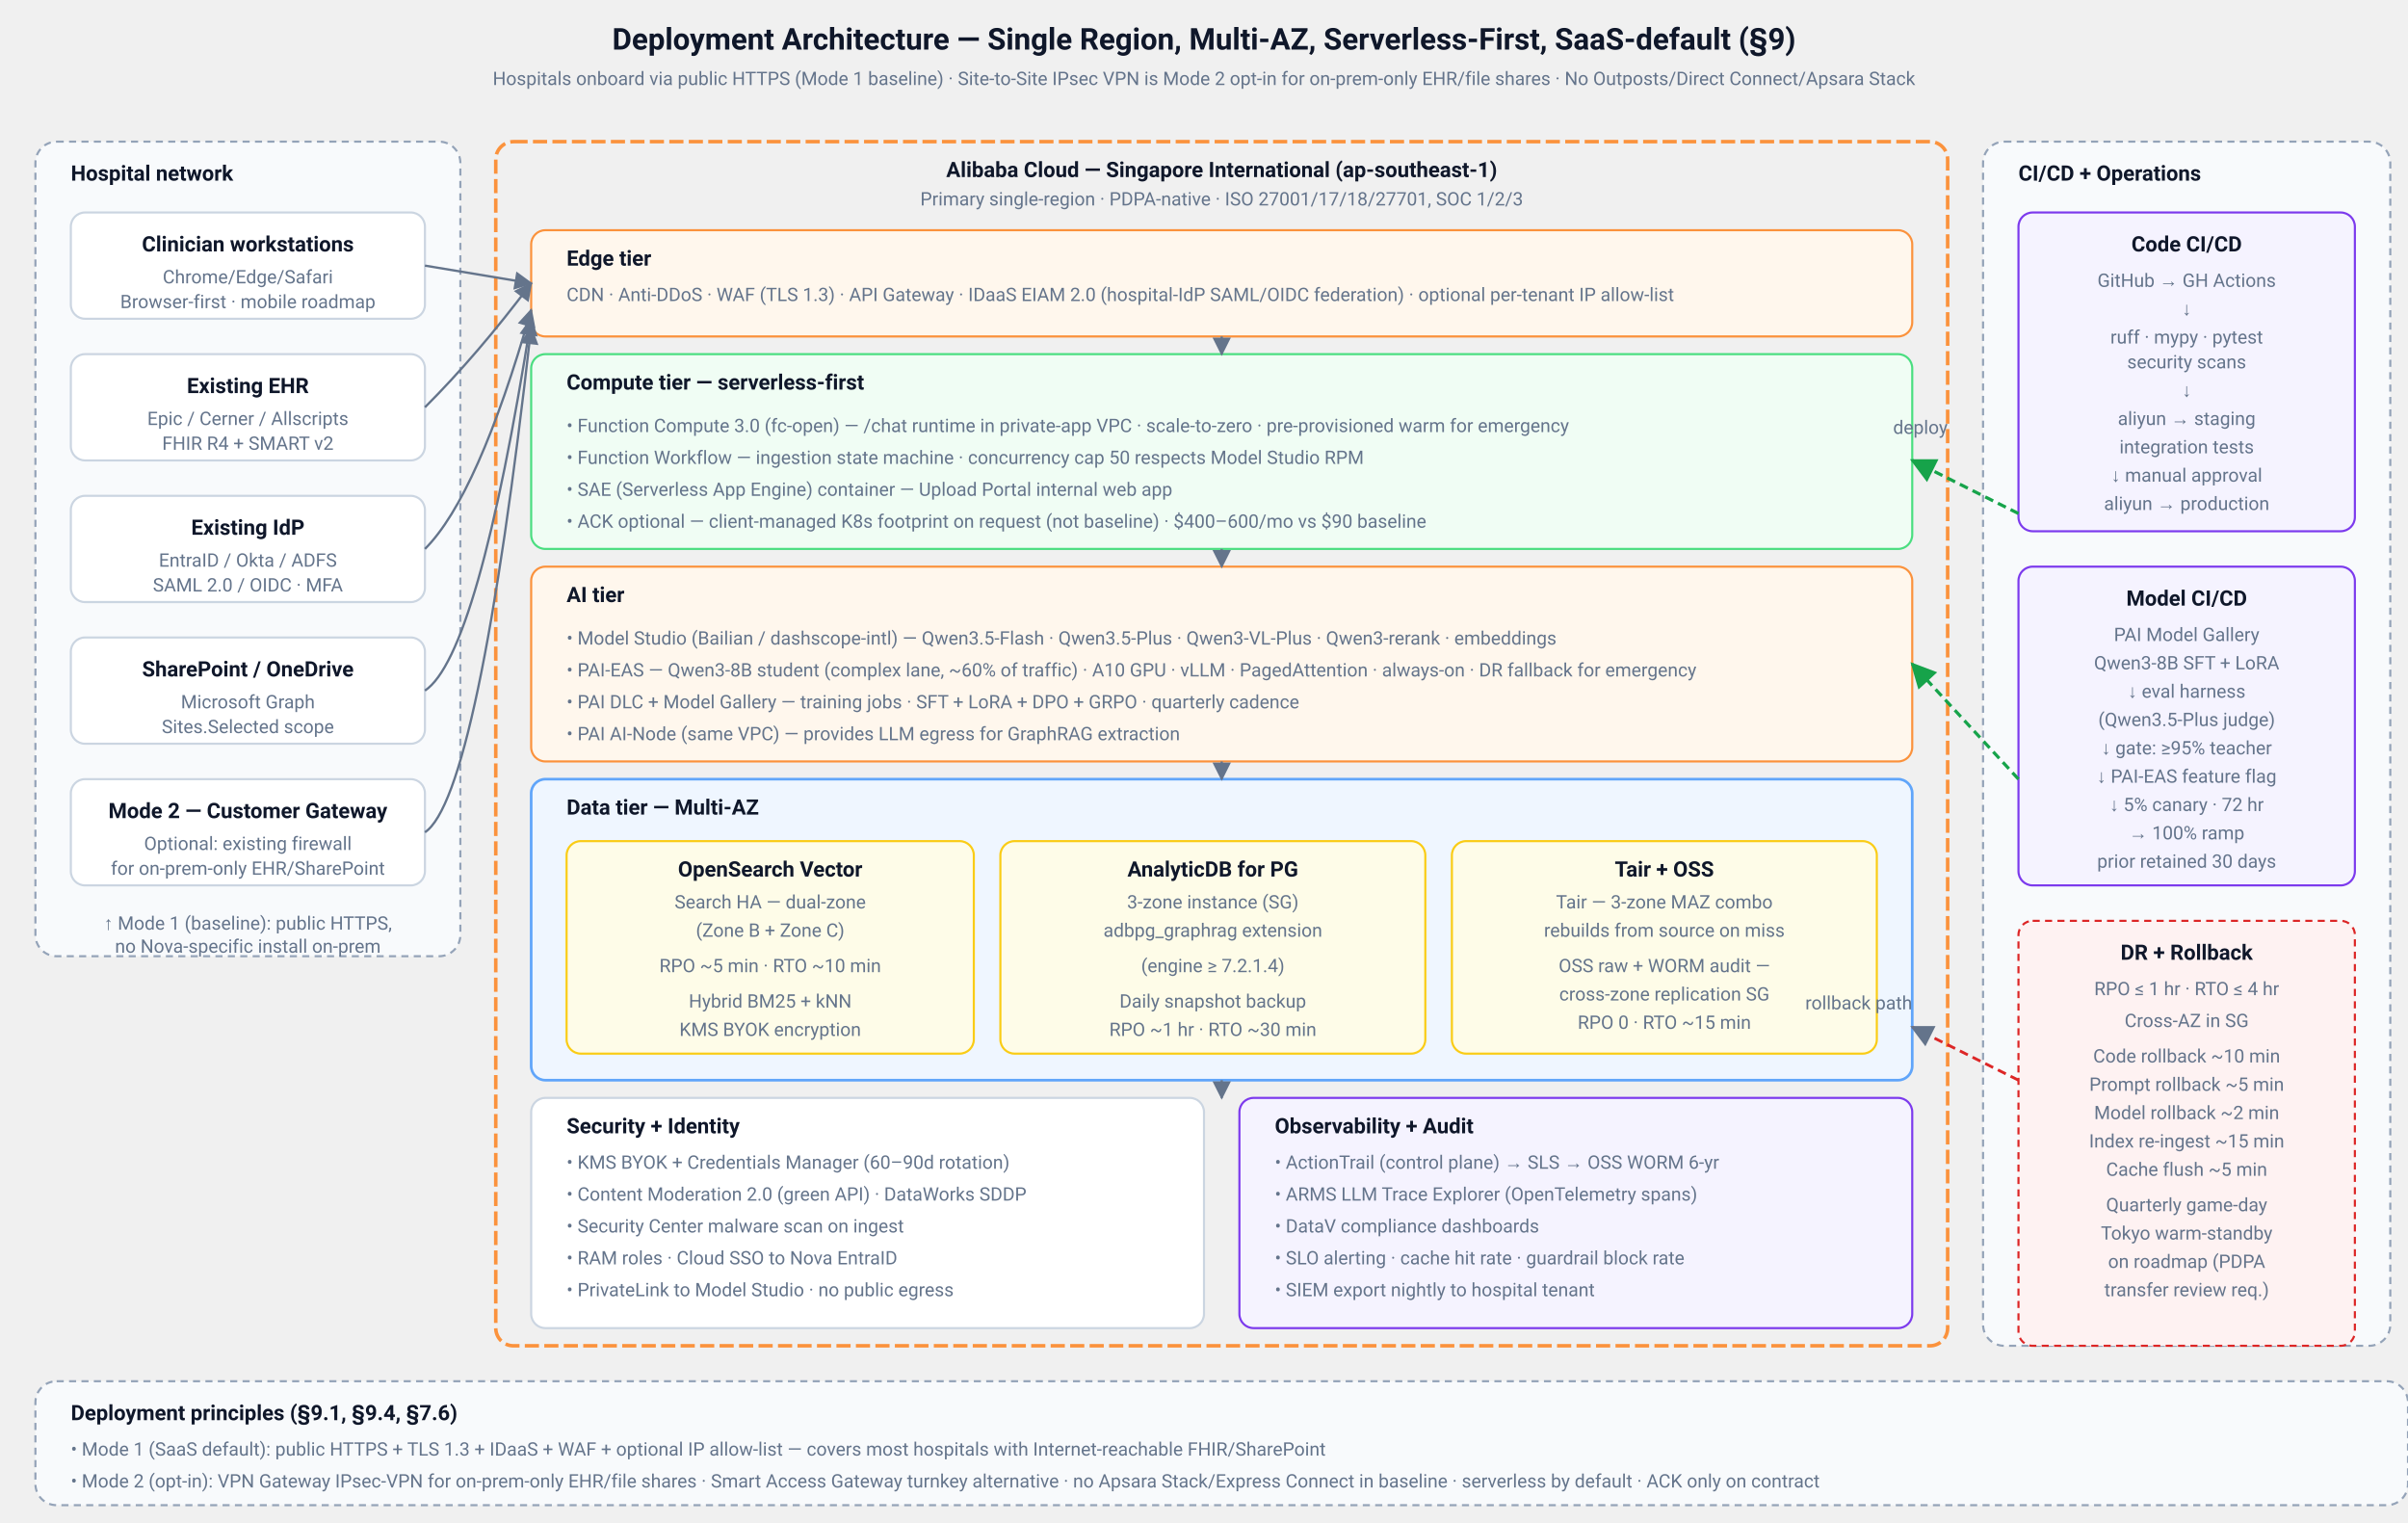
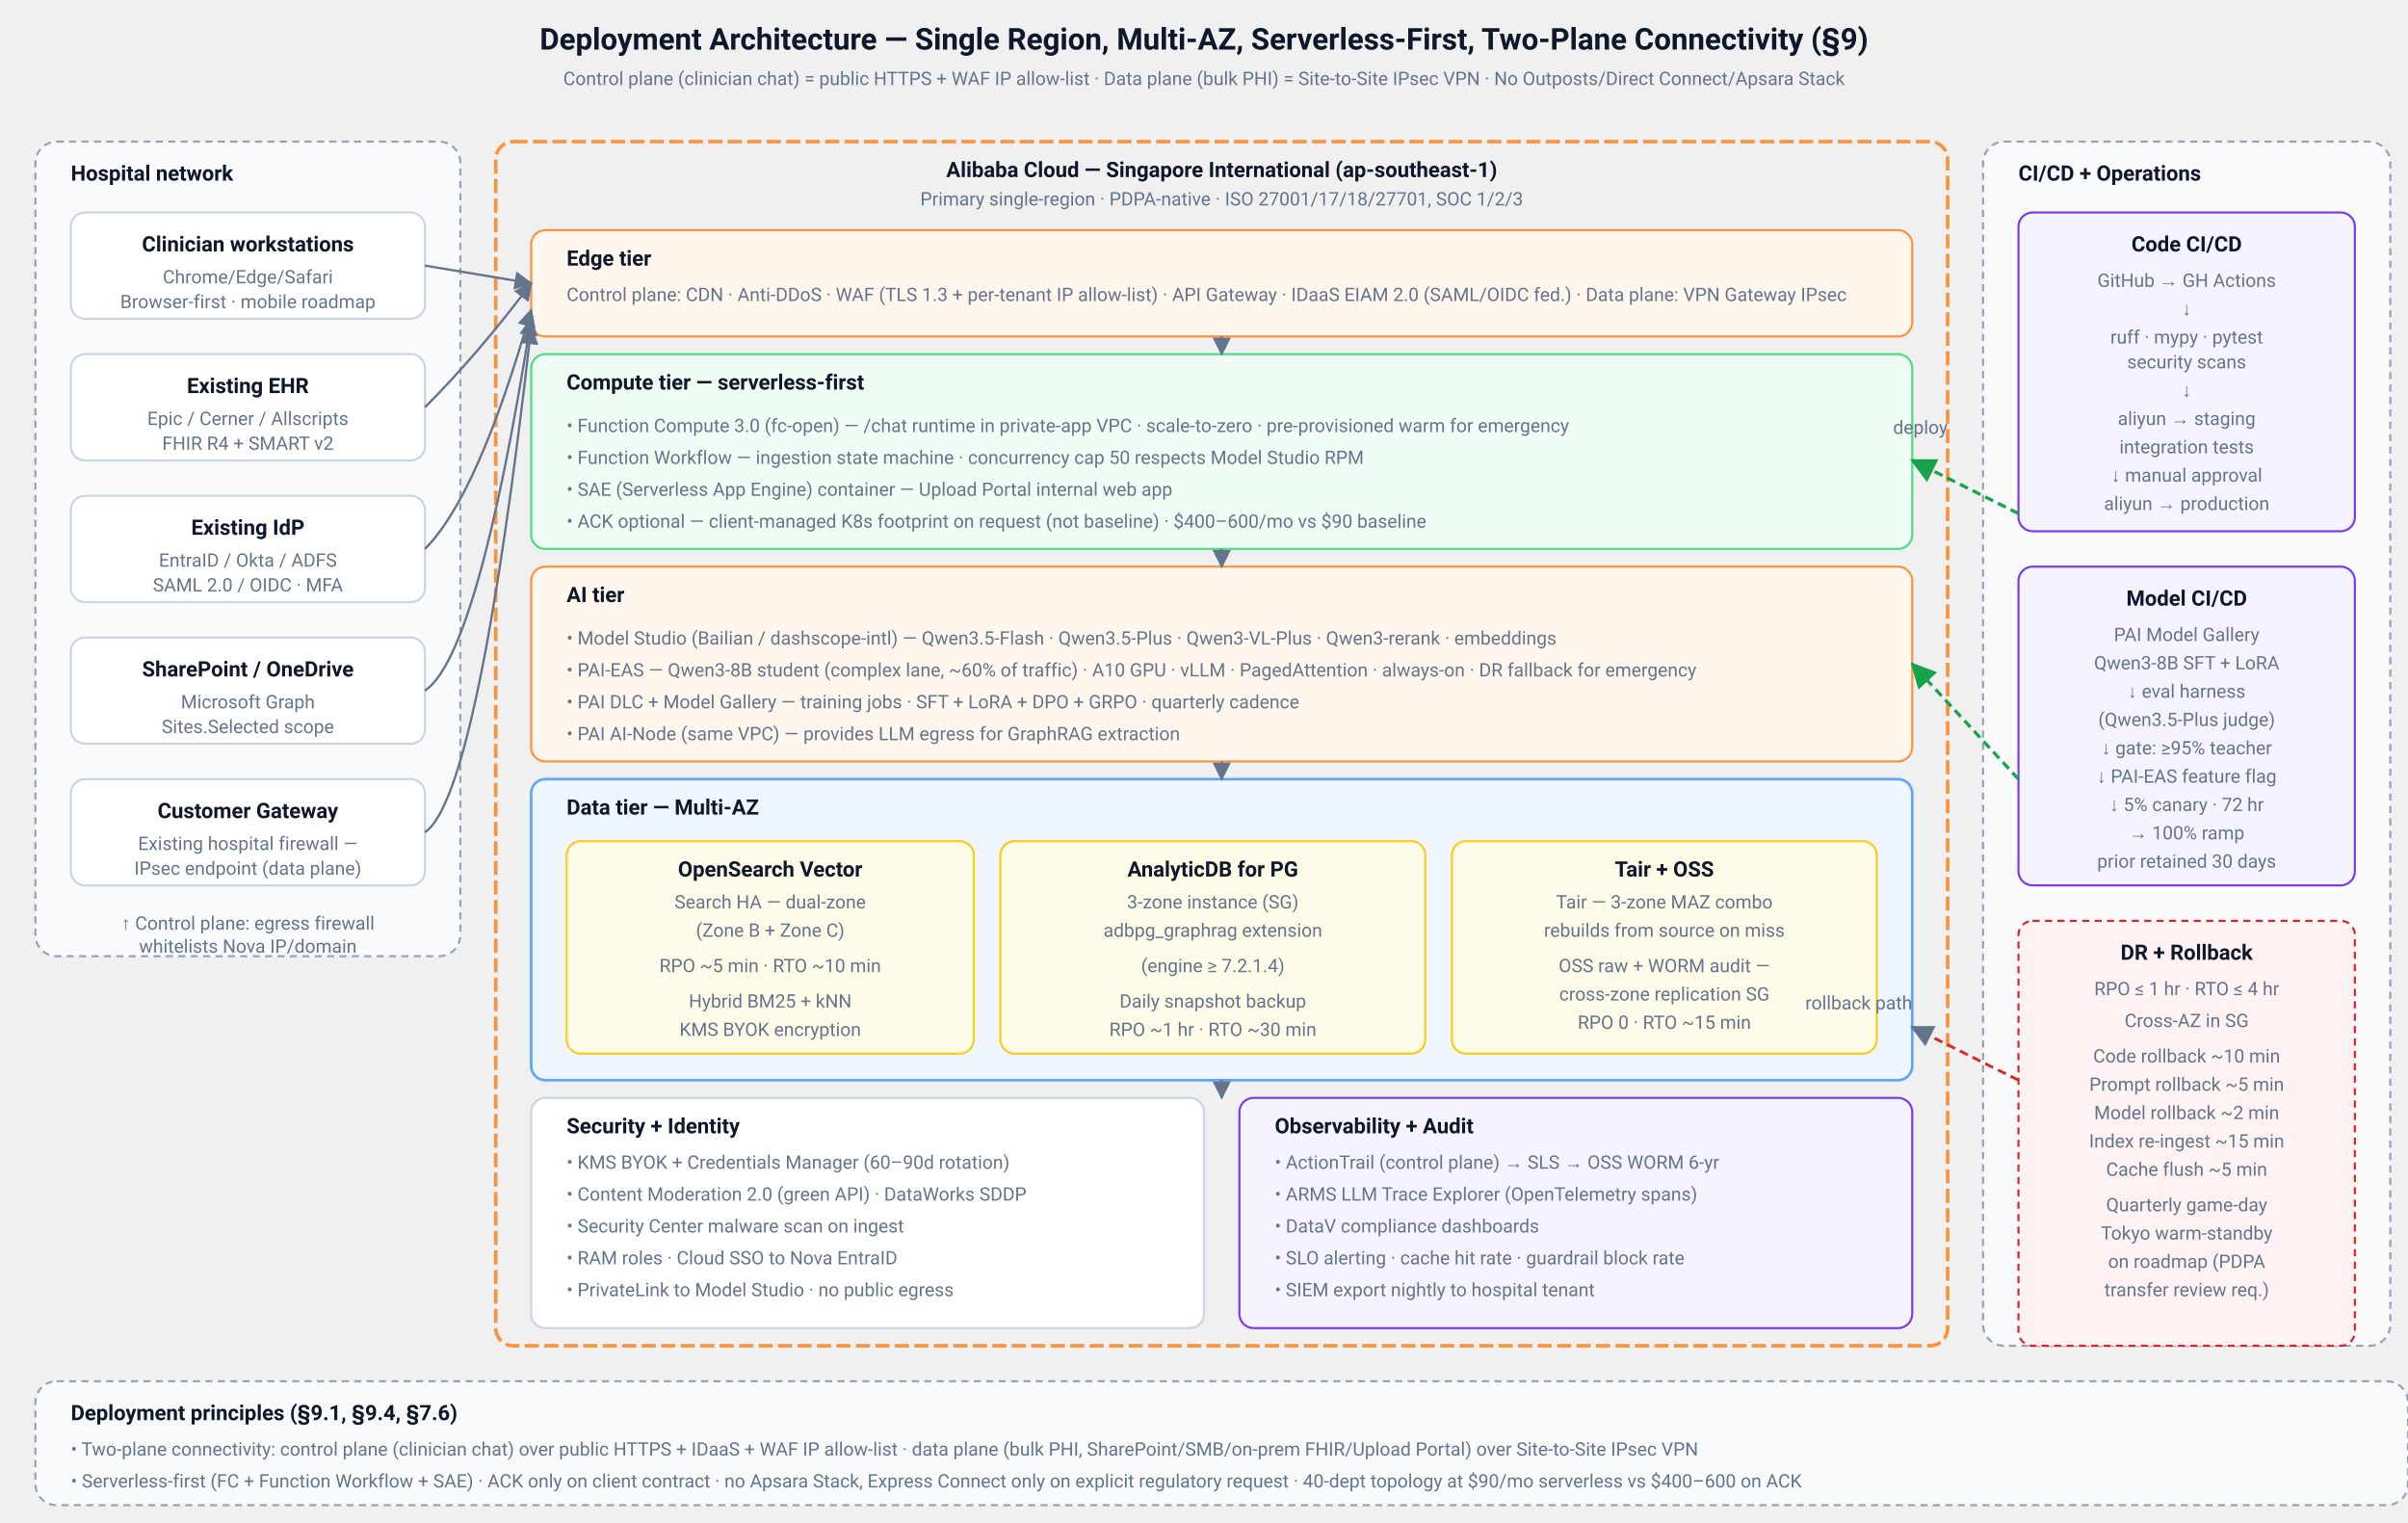
<svg xmlns="http://www.w3.org/2000/svg" viewBox="0 0 1360 860" font-family="-apple-system, Segoe UI, Roboto, Arial, sans-serif" font-size="12">
  <defs>
    <marker id="arr" viewBox="0 0 10 10" refX="9" refY="5" markerWidth="8" markerHeight="8" orient="auto-start-reverse">
      <path d="M0,0 L10,5 L0,10 z" fill="#64748b" />
    </marker>
    <marker id="arr-p" viewBox="0 0 10 10" refX="9" refY="5" markerWidth="8" markerHeight="8" orient="auto-start-reverse">
      <path d="M0,0 L10,5 L0,10 z" fill="#1d4ed8" />
    </marker>
    <marker id="arr-cicd" viewBox="0 0 10 10" refX="9" refY="5" markerWidth="8" markerHeight="8" orient="auto-start-reverse">
      <path d="M0,0 L10,5 L0,10 z" fill="#16a34a" />
    </marker>
    <style>
      .box       { fill:#ffffff; stroke:#cbd5e1; stroke-width:1.2; rx:8; ry:8; }
      .box-az    { fill:#eff6ff; stroke:#60a5fa; stroke-width:1.5; }
      .box-svc   { fill:#f0fdf4; stroke:#4ade80; }
      .box-ali   { fill:#fff7ed; stroke:#fb923c; }
      .box-data  { fill:#fefce8; stroke:#facc15; }
      .box-dr    { fill:#fef2f2; stroke:#dc2626; stroke-dasharray:4 3; }
      .box-ci    { fill:#f5f3ff; stroke:#7c3aed; }
      .group     { fill:#f8fafc; stroke:#94a3b8; stroke-dasharray:4 3; stroke-width:1.2; rx:12; ry:12; }
      .region    { fill:none; stroke:#fb923c; stroke-width:2; stroke-dasharray:8 3; rx:10; ry:10; }
      .title     { font-weight:700; fill:#0f172a; }
      .lbl-sm    { fill:#64748b; font-size:10.5px; }
      .edge      { stroke:#64748b; stroke-width:1.3; fill:none; }
      .edge-p    { stroke:#1d4ed8; stroke-width:1.6; fill:none; }
      .edge-cicd { stroke:#16a34a; stroke-width:1.8; fill:none; stroke-dasharray:5 3; }
      .edge-dr   { stroke:#dc2626; stroke-width:1.6; fill:none; stroke-dasharray:5 3; }
    </style>
  </defs>
-   <text x="680" y="28" text-anchor="middle" font-size="17" class="title">Deployment Architecture — Single Region, Multi-AZ, Serverless-First, SaaS-default (§9)</text>
-   <text x="680" y="48" text-anchor="middle" class="lbl-sm">Hospitals onboard via public HTTPS (Mode 1 baseline) · Site-to-Site IPsec VPN is Mode 2 opt-in for on-prem-only EHR/file shares · No Outposts/Direct Connect/Apsara Stack</text>
+   <text x="680" y="28" text-anchor="middle" font-size="17" class="title">Deployment Architecture — Single Region, Multi-AZ, Serverless-First, Two-Plane Connectivity (§9)</text>
+   <text x="680" y="48" text-anchor="middle" class="lbl-sm">Control plane (clinician chat) = public HTTPS + WAF IP allow-list · Data plane (bulk PHI) = Site-to-Site IPsec VPN · No Outposts/Direct Connect/Apsara Stack</text>
  <rect x="20" y="80" width="240" height="460" class="group" />
  <text x="40" y="102" class="title">Hospital network</text>
  <rect x="40" y="120" width="200" height="60" class="box" />
  <text x="140" y="142" text-anchor="middle" class="title">Clinician workstations</text>
  <text x="140" y="160" text-anchor="middle" class="lbl-sm">Chrome/Edge/Safari</text>
  <text x="140" y="174" text-anchor="middle" class="lbl-sm">Browser-first · mobile roadmap</text>
  <rect x="40" y="200" width="200" height="60" class="box" />
  <text x="140" y="222" text-anchor="middle" class="title">Existing EHR</text>
  <text x="140" y="240" text-anchor="middle" class="lbl-sm">Epic / Cerner / Allscripts</text>
  <text x="140" y="254" text-anchor="middle" class="lbl-sm">FHIR R4 + SMART v2</text>
  <rect x="40" y="280" width="200" height="60" class="box" />
  <text x="140" y="302" text-anchor="middle" class="title">Existing IdP</text>
  <text x="140" y="320" text-anchor="middle" class="lbl-sm">EntraID / Okta / ADFS</text>
  <text x="140" y="334" text-anchor="middle" class="lbl-sm">SAML 2.0 / OIDC · MFA</text>
  <rect x="40" y="360" width="200" height="60" class="box" />
  <text x="140" y="382" text-anchor="middle" class="title">SharePoint / OneDrive</text>
  <text x="140" y="400" text-anchor="middle" class="lbl-sm">Microsoft Graph</text>
  <text x="140" y="414" text-anchor="middle" class="lbl-sm">Sites.Selected scope</text>
  <rect x="40" y="440" width="200" height="60" class="box" />
-   <text x="140" y="462" text-anchor="middle" class="title">Mode 2 — Customer Gateway</text>
-   <text x="140" y="480" text-anchor="middle" class="lbl-sm">Optional: existing firewall</text>
-   <text x="140" y="494" text-anchor="middle" class="lbl-sm">for on-prem-only EHR/SharePoint</text>
-   <text x="140" y="525" text-anchor="middle" class="lbl-sm">↑ Mode 1 (baseline): public HTTPS,</text>
-   <text x="140" y="538" text-anchor="middle" class="lbl-sm">   no Nova-specific install on-prem</text>
+   <text x="140" y="462" text-anchor="middle" class="title">Customer Gateway</text>
+   <text x="140" y="480" text-anchor="middle" class="lbl-sm">Existing hospital firewall —</text>
+   <text x="140" y="494" text-anchor="middle" class="lbl-sm">IPsec endpoint (data plane)</text>
+   <text x="140" y="525" text-anchor="middle" class="lbl-sm">↑ Control plane: egress firewall</text>
+   <text x="140" y="538" text-anchor="middle" class="lbl-sm">   whitelists Nova IP/domain</text>
  <rect x="280" y="80" width="820" height="680" class="region" />
  <text x="690" y="100" text-anchor="middle" class="title" fill="#fb923c">Alibaba Cloud — Singapore International (ap-southeast-1)</text>
  <text x="690" y="116" text-anchor="middle" class="lbl-sm">Primary single-region · PDPA-native · ISO 27001/17/18/27701, SOC 1/2/3</text>
  <rect x="300" y="130" width="780" height="60" class="box box-ali" />
  <text x="320" y="150" class="title">Edge tier</text>
-   <text x="320" y="170" class="lbl-sm">CDN · Anti-DDoS · WAF (TLS 1.3) · API Gateway · IDaaS EIAM 2.0 (hospital-IdP SAML/OIDC federation) · optional per-tenant IP allow-list</text>
+   <text x="320" y="170" class="lbl-sm">Control plane: CDN · Anti-DDoS · WAF (TLS 1.3 + per-tenant IP allow-list) · API Gateway · IDaaS EIAM 2.0 (SAML/OIDC fed.) · Data plane: VPN Gateway IPsec</text>
  <rect x="300" y="200" width="780" height="110" class="box box-svc" />
  <text x="320" y="220" class="title">Compute tier — serverless-first</text>
  <text x="320" y="244" class="lbl-sm">• Function Compute 3.0 (fc-open) — /chat runtime in private-app VPC · scale-to-zero · pre-provisioned warm for emergency</text>
  <text x="320" y="262" class="lbl-sm">• Function Workflow — ingestion state machine · concurrency cap 50 respects Model Studio RPM</text>
  <text x="320" y="280" class="lbl-sm">• SAE (Serverless App Engine) container — Upload Portal internal web app</text>
  <text x="320" y="298" class="lbl-sm">• ACK optional — client-managed K8s footprint on request (not baseline) · $400–600/mo vs $90 baseline</text>
  <rect x="300" y="320" width="780" height="110" class="box box-ali" />
  <text x="320" y="340" class="title">AI tier</text>
  <text x="320" y="364" class="lbl-sm">• Model Studio (Bailian / dashscope-intl) — Qwen3.5-Flash · Qwen3.5-Plus · Qwen3-VL-Plus · Qwen3-rerank · embeddings</text>
  <text x="320" y="382" class="lbl-sm">• PAI-EAS — Qwen3-8B student (complex lane, ~60% of traffic) · A10 GPU · vLLM · PagedAttention · always-on · DR fallback for emergency</text>
  <text x="320" y="400" class="lbl-sm">• PAI DLC + Model Gallery — training jobs · SFT + LoRA + DPO + GRPO · quarterly cadence</text>
  <text x="320" y="418" class="lbl-sm">• PAI AI-Node (same VPC) — provides LLM egress for GraphRAG extraction</text>
  <rect x="300" y="440" width="780" height="170" class="box box-az" />
  <text x="320" y="460" class="title">Data tier — Multi-AZ</text>
  <rect x="320" y="475" width="230" height="120" class="box box-data" />
  <text x="435" y="495" text-anchor="middle" class="title">OpenSearch Vector</text>
  <text x="435" y="513" text-anchor="middle" class="lbl-sm">Search HA — dual-zone</text>
  <text x="435" y="529" text-anchor="middle" class="lbl-sm">(Zone B + Zone C)</text>
  <text x="435" y="549" text-anchor="middle" class="lbl-sm">RPO ~5 min · RTO ~10 min</text>
  <text x="435" y="569" text-anchor="middle" class="lbl-sm">Hybrid BM25 + kNN</text>
  <text x="435" y="585" text-anchor="middle" class="lbl-sm">KMS BYOK encryption</text>
  <rect x="565" y="475" width="240" height="120" class="box box-data" />
  <text x="685" y="495" text-anchor="middle" class="title">AnalyticDB for PG</text>
  <text x="685" y="513" text-anchor="middle" class="lbl-sm">3-zone instance (SG)</text>
  <text x="685" y="529" text-anchor="middle" class="lbl-sm">adbpg_graphrag extension</text>
  <text x="685" y="549" text-anchor="middle" class="lbl-sm">(engine ≥ 7.2.1.4)</text>
  <text x="685" y="569" text-anchor="middle" class="lbl-sm">Daily snapshot backup</text>
  <text x="685" y="585" text-anchor="middle" class="lbl-sm">RPO ~1 hr · RTO ~30 min</text>
  <rect x="820" y="475" width="240" height="120" class="box box-data" />
  <text x="940" y="495" text-anchor="middle" class="title">Tair + OSS</text>
  <text x="940" y="513" text-anchor="middle" class="lbl-sm">Tair — 3-zone MAZ combo</text>
  <text x="940" y="529" text-anchor="middle" class="lbl-sm">rebuilds from source on miss</text>
  <text x="940" y="549" text-anchor="middle" class="lbl-sm">OSS raw + WORM audit —</text>
  <text x="940" y="565" text-anchor="middle" class="lbl-sm">cross-zone replication SG</text>
  <text x="940" y="581" text-anchor="middle" class="lbl-sm">RPO 0 · RTO ~15 min</text>
  <rect x="300" y="620" width="380" height="130" class="box" />
  <text x="320" y="640" class="title">Security + Identity</text>
  <text x="320" y="660" class="lbl-sm">• KMS BYOK + Credentials Manager (60–90d rotation)</text>
  <text x="320" y="678" class="lbl-sm">• Content Moderation 2.0 (green API) · DataWorks SDDP</text>
  <text x="320" y="696" class="lbl-sm">• Security Center malware scan on ingest</text>
  <text x="320" y="714" class="lbl-sm">• RAM roles · Cloud SSO to Nova EntraID</text>
  <text x="320" y="732" class="lbl-sm">• PrivateLink to Model Studio · no public egress</text>
  <rect x="700" y="620" width="380" height="130" class="box box-ci" />
  <text x="720" y="640" class="title">Observability + Audit</text>
  <text x="720" y="660" class="lbl-sm">• ActionTrail (control plane) → SLS → OSS WORM 6-yr</text>
  <text x="720" y="678" class="lbl-sm">• ARMS LLM Trace Explorer (OpenTelemetry spans)</text>
  <text x="720" y="696" class="lbl-sm">• DataV compliance dashboards</text>
  <text x="720" y="714" class="lbl-sm">• SLO alerting · cache hit rate · guardrail block rate</text>
  <text x="720" y="732" class="lbl-sm">• SIEM export nightly to hospital tenant</text>
  <rect x="1120" y="80" width="230" height="680" class="group" />
  <text x="1140" y="102" class="title">CI/CD + Operations</text>
  <rect x="1140" y="120" width="190" height="180" class="box box-ci" />
  <text x="1235" y="142" text-anchor="middle" class="title">Code CI/CD</text>
  <text x="1235" y="162" text-anchor="middle" class="lbl-sm">GitHub → GH Actions</text>
  <text x="1235" y="178" text-anchor="middle" class="lbl-sm">↓</text>
  <text x="1235" y="194" text-anchor="middle" class="lbl-sm">ruff · mypy · pytest</text>
  <text x="1235" y="208" text-anchor="middle" class="lbl-sm">security scans</text>
  <text x="1235" y="224" text-anchor="middle" class="lbl-sm">↓</text>
  <text x="1235" y="240" text-anchor="middle" class="lbl-sm">aliyun → staging</text>
  <text x="1235" y="256" text-anchor="middle" class="lbl-sm">integration tests</text>
  <text x="1235" y="272" text-anchor="middle" class="lbl-sm">↓ manual approval</text>
  <text x="1235" y="288" text-anchor="middle" class="lbl-sm">aliyun → production</text>
  <rect x="1140" y="320" width="190" height="180" class="box box-ci" />
  <text x="1235" y="342" text-anchor="middle" class="title">Model CI/CD</text>
  <text x="1235" y="362" text-anchor="middle" class="lbl-sm">PAI Model Gallery</text>
  <text x="1235" y="378" text-anchor="middle" class="lbl-sm">Qwen3-8B SFT + LoRA</text>
  <text x="1235" y="394" text-anchor="middle" class="lbl-sm">↓ eval harness</text>
  <text x="1235" y="410" text-anchor="middle" class="lbl-sm">(Qwen3.5-Plus judge)</text>
  <text x="1235" y="426" text-anchor="middle" class="lbl-sm">↓ gate: ≥95% teacher</text>
  <text x="1235" y="442" text-anchor="middle" class="lbl-sm">↓ PAI-EAS feature flag</text>
  <text x="1235" y="458" text-anchor="middle" class="lbl-sm">↓ 5% canary · 72 hr</text>
  <text x="1235" y="474" text-anchor="middle" class="lbl-sm">→ 100% ramp</text>
  <text x="1235" y="490" text-anchor="middle" class="lbl-sm">prior retained 30 days</text>
  <rect x="1140" y="520" width="190" height="240" class="box box-dr" />
  <text x="1235" y="542" text-anchor="middle" class="title">DR + Rollback</text>
  <text x="1235" y="562" text-anchor="middle" class="lbl-sm">RPO ≤ 1 hr · RTO ≤ 4 hr</text>
  <text x="1235" y="580" text-anchor="middle" class="lbl-sm">Cross-AZ in SG</text>
  <text x="1235" y="600" text-anchor="middle" class="lbl-sm">Code rollback ~10 min</text>
  <text x="1235" y="616" text-anchor="middle" class="lbl-sm">Prompt rollback ~5 min</text>
  <text x="1235" y="632" text-anchor="middle" class="lbl-sm">Model rollback ~2 min</text>
  <text x="1235" y="648" text-anchor="middle" class="lbl-sm">Index re-ingest ~15 min</text>
  <text x="1235" y="664" text-anchor="middle" class="lbl-sm">Cache flush ~5 min</text>
  <text x="1235" y="684" text-anchor="middle" class="lbl-sm">Quarterly game-day</text>
  <text x="1235" y="700" text-anchor="middle" class="lbl-sm">Tokyo warm-standby</text>
  <text x="1235" y="716" text-anchor="middle" class="lbl-sm">on roadmap (PDPA</text>
  <text x="1235" y="732" text-anchor="middle" class="lbl-sm">transfer review req.)</text>
  <path d="M240 150 L300 160" class="edge" marker-end="url(#arr)" />
  <path d="M240 230 Q270 200 300 160" class="edge" marker-end="url(#arr)" />
  <path d="M240 310 Q270 280 300 175" class="edge" marker-end="url(#arr)" />
  <path d="M240 390 Q270 370 300 180" class="edge" marker-end="url(#arr)" />
  <path d="M240 470 Q270 450 300 185" class="edge" marker-end="url(#arr)" />
  <path d="M690 190 L690 200" class="edge" marker-end="url(#arr)" />
  <path d="M690 310 L690 320" class="edge" marker-end="url(#arr)" />
  <path d="M690 430 L690 440" class="edge" marker-end="url(#arr)" />
  <path d="M690 610 L690 620" class="edge" marker-end="url(#arr)" />
  <path d="M1140 290 L1080 260" class="edge-cicd" marker-end="url(#arr-cicd)" />
  <text x="1100" y="245" text-anchor="end" class="lbl-sm" fill="#16a34a">deploy</text>
  <path d="M1140 440 L1080 375" class="edge-cicd" marker-end="url(#arr-cicd)" />
  <path d="M1140 610 L1080 580" class="edge-dr" marker-end="url(#arr)" />
  <text x="1080" y="570" text-anchor="end" class="lbl-sm" fill="#dc2626">rollback path</text>
  <rect x="20" y="780" width="1340" height="70" class="group" />
  <text x="40" y="802" class="title">Deployment principles (§9.1, §9.4, §7.6)</text>
-   <text x="40" y="822" class="lbl-sm">• Mode 1 (SaaS default): public HTTPS + TLS 1.3 + IDaaS + WAF + optional IP allow-list — covers most hospitals with Internet-reachable FHIR/SharePoint</text>
-   <text x="40" y="840" class="lbl-sm">• Mode 2 (opt-in): VPN Gateway IPsec-VPN for on-prem-only EHR/file shares · Smart Access Gateway turnkey alternative · no Apsara Stack/Express Connect in baseline · serverless by default · ACK only on contract</text>
+   <text x="40" y="822" class="lbl-sm">• Two-plane connectivity: control plane (clinician chat) over public HTTPS + IDaaS + WAF IP allow-list · data plane (bulk PHI, SharePoint/SMB/on-prem FHIR/Upload Portal) over Site-to-Site IPsec VPN</text>
+   <text x="40" y="840" class="lbl-sm">• Serverless-first (FC + Function Workflow + SAE) · ACK only on client contract · no Apsara Stack, Express Connect only on explicit regulatory request · 40-dept topology at $90/mo serverless vs $400–600 on ACK</text>
</svg>
